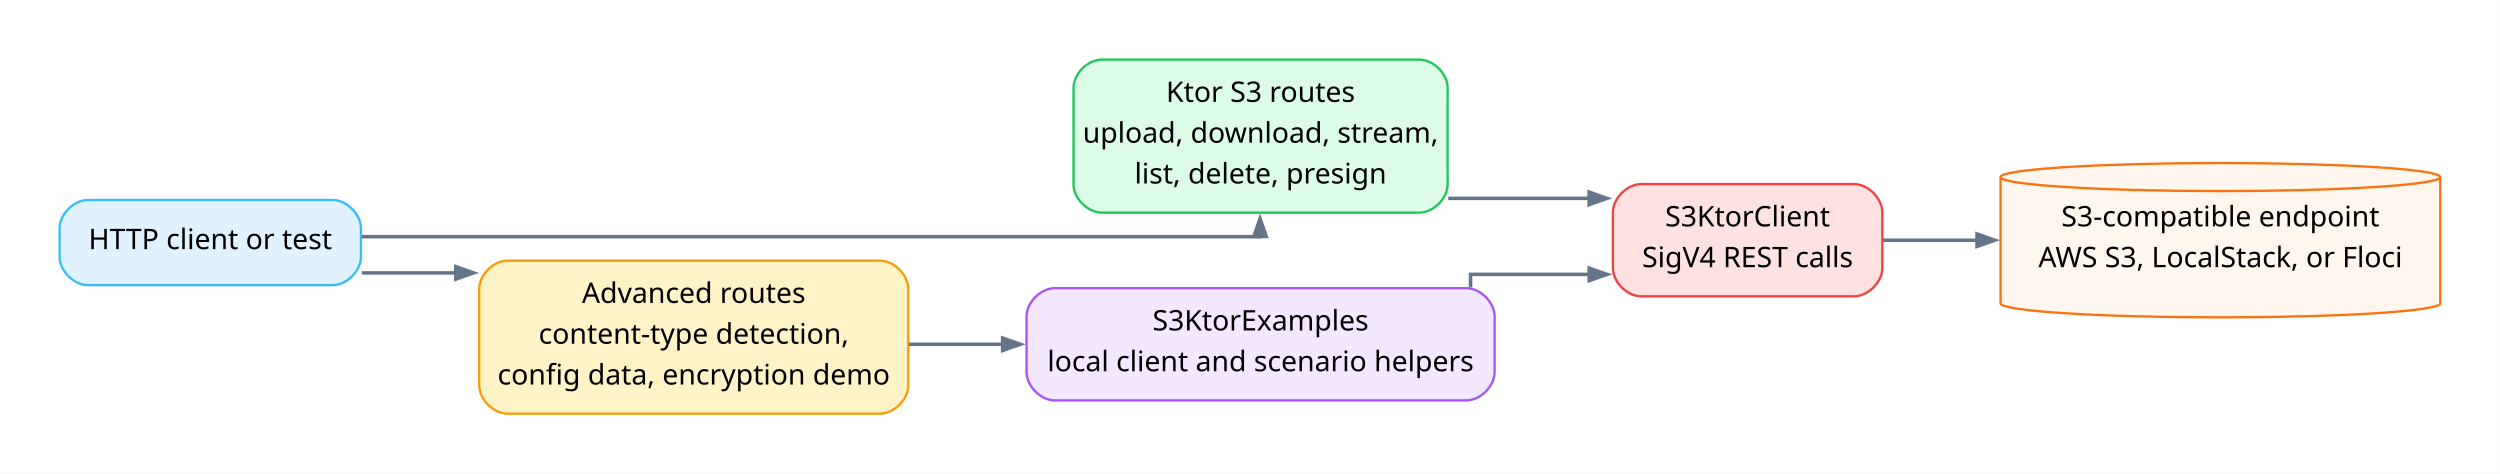
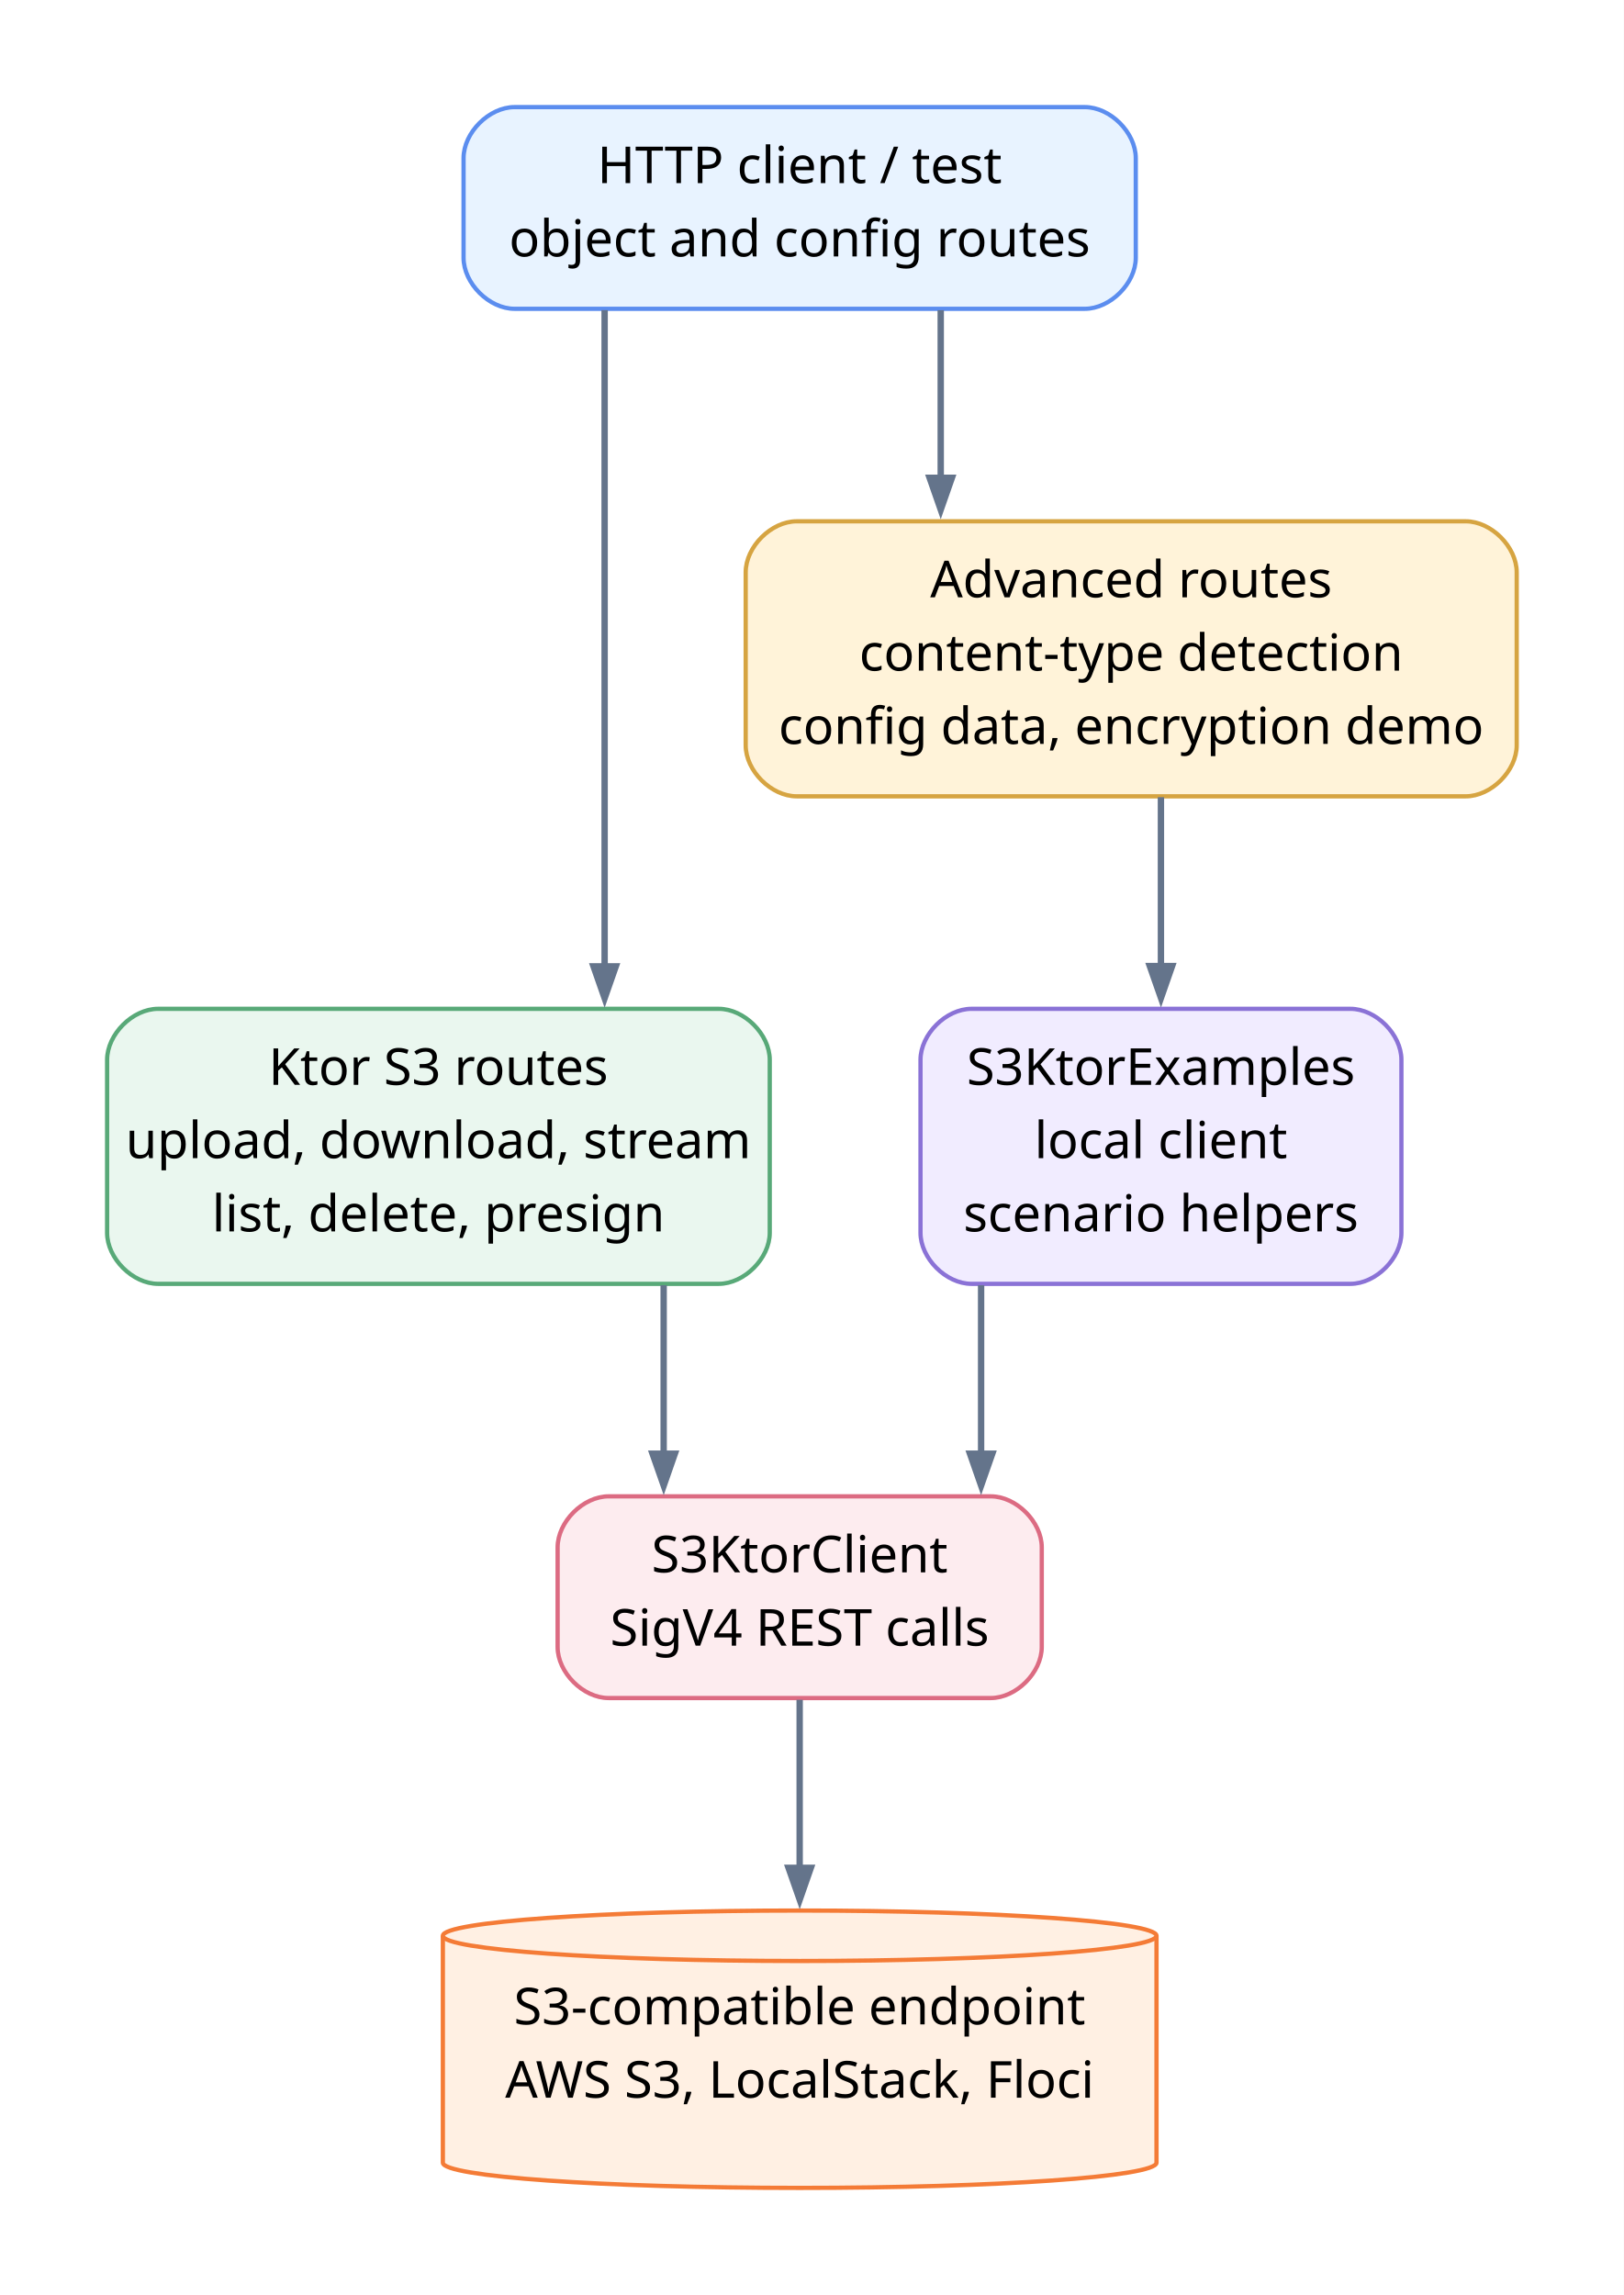
- <svg xmlns="http://www.w3.org/2000/svg" width="1057pt" height="200pt" viewBox="0.00 0.00 1057.00 200.00">
-   <g id="graph0" class="graph" transform="scale(1 1) rotate(0) translate(25.2 174.91)">
-     <polygon fill="#ffffff" stroke="none" points="-25.2,25.2 -25.2,-174.91 1031.75,-174.91 1031.75,25.2 -25.2,25.2" />
+ <svg xmlns="http://www.w3.org/2000/svg" width="382pt" height="540pt" viewBox="0.00 0.00 382.00 540.00">
+   <g id="graph0" class="graph" transform="scale(1 1) rotate(0) translate(25.2 514.8)">
+     <polygon fill="#ffffff" stroke="none" points="-25.2,25.2 -25.2,-514.8 356.86,-514.8 356.86,25.2 -25.2,25.2" />
    <g id="node1" class="node">
-       <path fill="#e0f2fe" stroke="#38bdf8" d="M115.41,-90.35C115.41,-90.35 12,-90.35 12,-90.35 6,-90.35 0,-84.35 0,-78.35 0,-78.35 0,-66.35 0,-66.35 0,-60.35 6,-54.35 12,-54.35 12,-54.35 115.41,-54.35 115.41,-54.35 121.41,-54.35 127.41,-60.35 127.41,-66.35 127.41,-66.35 127.41,-78.35 127.41,-78.35 127.41,-84.35 121.41,-90.35 115.41,-90.35" />
-       <text xml:space="preserve" text-anchor="middle" x="63.71" y="-69.58" font-family="Architects Daughter" font-size="12.00">HTTP client or test</text>
+       <path fill="#e8f3ff" stroke="#5b8def" d="M230.03,-489.6C230.03,-489.6 95.88,-489.6 95.88,-489.6 89.87,-489.6 83.87,-483.6 83.87,-477.6 83.87,-477.6 83.87,-454.14 83.87,-454.14 83.87,-448.14 89.87,-442.14 95.87,-442.14 95.87,-442.14 230.03,-442.14 230.03,-442.14 236.03,-442.14 242.03,-448.14 242.03,-454.14 242.03,-454.14 242.03,-477.6 242.03,-477.6 242.03,-483.6 236.03,-489.6 230.03,-489.6" />
+       <text xml:space="preserve" text-anchor="middle" x="162.95" y="-471.72" font-family="Architects Daughter" font-size="12.00">HTTP client / test</text>
+       <text xml:space="preserve" text-anchor="middle" x="162.95" y="-454.47" font-family="Architects Daughter" font-size="12.00">object and config routes</text>
    </g>
    <g id="node2" class="node">
-       <path fill="#dcfce7" stroke="#22c55e" d="M574.86,-149.71C574.86,-149.71 440.69,-149.71 440.69,-149.71 434.69,-149.71 428.69,-143.71 428.69,-137.71 428.69,-137.71 428.69,-97 428.69,-97 428.69,-91 434.69,-85 440.69,-85 440.69,-85 574.86,-85 574.86,-85 580.86,-85 586.86,-91 586.86,-97 586.86,-97 586.86,-137.71 586.86,-137.71 586.86,-143.71 580.86,-149.71 574.86,-149.71" />
-       <text xml:space="preserve" text-anchor="middle" x="507.77" y="-131.83" font-family="Architects Daughter" font-size="12.00">Ktor S3 routes</text>
-       <text xml:space="preserve" text-anchor="middle" x="507.77" y="-114.58" font-family="Architects Daughter" font-size="12.00">upload, download, stream,</text>
-       <text xml:space="preserve" text-anchor="middle" x="507.77" y="-97.33" font-family="Architects Daughter" font-size="12.00">list, delete, presign</text>
+       <path fill="#eaf7ef" stroke="#58a978" d="M143.91,-277.43C143.91,-277.43 12,-277.43 12,-277.43 6,-277.43 0,-271.43 0,-265.43 0,-265.43 0,-224.72 0,-224.72 0,-218.72 6,-212.72 12,-212.72 12,-212.72 143.91,-212.72 143.91,-212.72 149.91,-212.72 155.91,-218.72 155.91,-224.72 155.91,-224.72 155.91,-265.43 155.91,-265.43 155.91,-271.43 149.91,-277.43 143.91,-277.43" />
+       <text xml:space="preserve" text-anchor="middle" x="77.95" y="-259.55" font-family="Architects Daughter" font-size="12.00">Ktor S3 routes</text>
+       <text xml:space="preserve" text-anchor="middle" x="77.95" y="-242.3" font-family="Architects Daughter" font-size="12.00">upload, download, stream</text>
+       <text xml:space="preserve" text-anchor="middle" x="77.95" y="-225.05" font-family="Architects Daughter" font-size="12.00">list, delete, presign</text>
    </g>
    <g id="edge1" class="edge">
-       <path fill="none" stroke="#64748b" stroke-width="1.5" d="M127.77,-74.85C250.68,-74.85 507.55,-74.85 507.55,-74.85 507.55,-74.85 507.55,-75.84 507.55,-75.84" />
-       <polygon fill="#64748b" stroke="#64748b" stroke-width="1.5" points="504.93,-74.94 507.55,-82.44 510.18,-74.94 504.93,-74.94" />
+       <path fill="none" stroke="#64748b" stroke-width="1.5" d="M117.06,-441.82C117.06,-441.82 117.06,-287.43 117.06,-287.43" />
+       <polygon fill="#64748b" stroke="#64748b" stroke-width="1.5" points="119.69,-287.43 117.06,-279.93 114.44,-287.43 119.69,-287.43" />
    </g>
    <g id="node3" class="node">
-       <path fill="#fef3c7" stroke="#f59e0b" d="M346.82,-64.71C346.82,-64.71 189.41,-64.71 189.41,-64.71 183.41,-64.71 177.41,-58.71 177.41,-52.71 177.41,-52.71 177.41,-12 177.41,-12 177.41,-6 183.41,0 189.41,0 189.41,0 346.82,0 346.82,0 352.82,0 358.82,-6 358.82,-12 358.82,-12 358.82,-52.71 358.82,-52.71 358.82,-58.71 352.82,-64.71 346.82,-64.71" />
-       <text xml:space="preserve" text-anchor="middle" x="268.12" y="-46.83" font-family="Architects Daughter" font-size="12.00">Advanced routes</text>
-       <text xml:space="preserve" text-anchor="middle" x="268.12" y="-29.58" font-family="Architects Daughter" font-size="12.00">content-type detection,</text>
-       <text xml:space="preserve" text-anchor="middle" x="268.12" y="-12.33" font-family="Architects Daughter" font-size="12.00">config data, encryption demo</text>
+       <path fill="#fff3d9" stroke="#d6a441" d="M319.66,-392.14C319.66,-392.14 162.25,-392.14 162.25,-392.14 156.25,-392.14 150.25,-386.14 150.25,-380.14 150.25,-380.14 150.25,-339.43 150.25,-339.43 150.25,-333.43 156.25,-327.43 162.25,-327.43 162.25,-327.43 319.66,-327.43 319.66,-327.43 325.66,-327.43 331.66,-333.43 331.66,-339.43 331.66,-339.43 331.66,-380.14 331.66,-380.14 331.66,-386.14 325.66,-392.14 319.66,-392.14" />
+       <text xml:space="preserve" text-anchor="middle" x="240.95" y="-374.26" font-family="Architects Daughter" font-size="12.00">Advanced routes</text>
+       <text xml:space="preserve" text-anchor="middle" x="240.95" y="-357.01" font-family="Architects Daughter" font-size="12.00">content-type detection</text>
+       <text xml:space="preserve" text-anchor="middle" x="240.95" y="-339.76" font-family="Architects Daughter" font-size="12.00">config data, encryption demo</text>
    </g>
    <g id="edge2" class="edge">
-       <path fill="none" stroke="#64748b" stroke-width="1.5" d="M127.82,-59.53C127.82,-59.53 167.5,-59.53 167.5,-59.53" />
-       <polygon fill="#64748b" stroke="#64748b" stroke-width="1.5" points="167.5,-62.16 175,-59.53 167.5,-56.91 167.5,-62.16" />
+       <path fill="none" stroke="#64748b" stroke-width="1.5" d="M196.14,-441.8C196.14,-441.8 196.14,-402.38 196.14,-402.38" />
+       <polygon fill="#64748b" stroke="#64748b" stroke-width="1.5" points="198.77,-402.38 196.14,-394.88 193.52,-402.38 198.77,-402.38" />
    </g>
    <g id="node5" class="node">
-       <path fill="#fee2e2" stroke="#ef4444" d="M758.64,-97.08C758.64,-97.08 668.73,-97.08 668.73,-97.08 662.73,-97.08 656.73,-91.08 656.73,-85.08 656.73,-85.08 656.73,-61.62 656.73,-61.62 656.73,-55.62 662.73,-49.62 668.73,-49.62 668.73,-49.62 758.64,-49.62 758.64,-49.62 764.64,-49.62 770.64,-55.62 770.64,-61.62 770.64,-61.62 770.64,-85.08 770.64,-85.08 770.64,-91.08 764.64,-97.08 758.64,-97.08" />
-       <text xml:space="preserve" text-anchor="middle" x="713.68" y="-79.2" font-family="Architects Daughter" font-size="12.00">S3KtorClient</text>
-       <text xml:space="preserve" text-anchor="middle" x="713.68" y="-61.95" font-family="Architects Daughter" font-size="12.00">SigV4 REST calls</text>
+       <path fill="#fdecef" stroke="#dc6b82" d="M207.91,-162.72C207.91,-162.72 118,-162.72 118,-162.72 112,-162.72 106,-156.72 106,-150.72 106,-150.72 106,-127.26 106,-127.26 106,-121.26 112,-115.26 118,-115.26 118,-115.26 207.91,-115.26 207.91,-115.26 213.91,-115.26 219.91,-121.26 219.91,-127.26 219.91,-127.26 219.91,-150.72 219.91,-150.72 219.91,-156.72 213.91,-162.72 207.91,-162.72" />
+       <text xml:space="preserve" text-anchor="middle" x="162.95" y="-144.84" font-family="Architects Daughter" font-size="12.00">S3KtorClient</text>
+       <text xml:space="preserve" text-anchor="middle" x="162.95" y="-127.59" font-family="Architects Daughter" font-size="12.00">SigV4 REST calls</text>
    </g>
    <g id="edge3" class="edge">
-       <path fill="none" stroke="#64748b" stroke-width="1.5" d="M587.09,-91.04C587.09,-91.04 646.69,-91.04 646.69,-91.04" />
-       <polygon fill="#64748b" stroke="#64748b" stroke-width="1.5" points="646.69,-93.67 654.19,-91.04 646.69,-88.42 646.69,-93.67" />
+       <path fill="none" stroke="#64748b" stroke-width="1.5" d="M130.95,-212.38C130.95,-212.38 130.95,-172.75 130.95,-172.75" />
+       <polygon fill="#64748b" stroke="#64748b" stroke-width="1.5" points="133.58,-172.75 130.96,-165.25 128.33,-172.75 133.58,-172.75" />
    </g>
    <g id="node4" class="node">
-       <path fill="#f3e8ff" stroke="#a855f7" d="M594.73,-53.08C594.73,-53.08 420.82,-53.08 420.82,-53.08 414.82,-53.08 408.82,-47.08 408.82,-41.08 408.82,-41.08 408.82,-17.62 408.82,-17.62 408.82,-11.63 414.82,-5.62 420.82,-5.62 420.82,-5.62 594.73,-5.62 594.73,-5.62 600.73,-5.62 606.73,-11.62 606.73,-17.62 606.73,-17.62 606.73,-41.08 606.73,-41.08 606.73,-47.08 600.73,-53.08 594.73,-53.08" />
-       <text xml:space="preserve" text-anchor="middle" x="507.77" y="-35.2" font-family="Architects Daughter" font-size="12.00">S3KtorExamples</text>
-       <text xml:space="preserve" text-anchor="middle" x="507.77" y="-17.95" font-family="Architects Daughter" font-size="12.00">local client and scenario helpers</text>
+       <path fill="#f1ecff" stroke="#8a72d6" d="M292.53,-277.43C292.53,-277.43 203.38,-277.43 203.38,-277.43 197.38,-277.43 191.38,-271.43 191.38,-265.43 191.38,-265.43 191.38,-224.72 191.38,-224.72 191.38,-218.72 197.38,-212.72 203.38,-212.72 203.38,-212.72 292.53,-212.72 292.53,-212.72 298.53,-212.72 304.53,-218.72 304.53,-224.72 304.53,-224.72 304.53,-265.43 304.53,-265.43 304.53,-271.43 298.53,-277.43 292.53,-277.43" />
+       <text xml:space="preserve" text-anchor="middle" x="247.95" y="-259.55" font-family="Architects Daughter" font-size="12.00">S3KtorExamples</text>
+       <text xml:space="preserve" text-anchor="middle" x="247.95" y="-242.3" font-family="Architects Daughter" font-size="12.00">local client</text>
+       <text xml:space="preserve" text-anchor="middle" x="247.95" y="-225.05" font-family="Architects Daughter" font-size="12.00">scenario helpers</text>
    </g>
    <g id="edge4" class="edge">
-       <path fill="none" stroke="#64748b" stroke-width="1.5" d="M359.06,-29.35C359.06,-29.35 398.72,-29.35 398.72,-29.35" />
-       <polygon fill="#64748b" stroke="#64748b" stroke-width="1.5" points="398.72,-31.98 406.22,-29.36 398.72,-26.73 398.72,-31.98" />
+       <path fill="none" stroke="#64748b" stroke-width="1.5" d="M247.95,-327.22C247.95,-327.22 247.95,-287.49 247.95,-287.49" />
+       <polygon fill="#64748b" stroke="#64748b" stroke-width="1.5" points="250.58,-287.49 247.96,-279.99 245.33,-287.49 250.58,-287.49" />
    </g>
    <g id="edge5" class="edge">
-       <path fill="none" stroke="#64748b" stroke-width="1.5" d="M596.55,-53.48C596.55,-56.69 596.55,-58.9 596.55,-58.9 596.55,-58.9 646.72,-58.9 646.72,-58.9" />
-       <polygon fill="#64748b" stroke="#64748b" stroke-width="1.5" points="646.72,-61.52 654.22,-58.9 646.72,-56.27 646.72,-61.52" />
+       <path fill="none" stroke="#64748b" stroke-width="1.5" d="M205.64,-212.38C205.64,-212.38 205.64,-172.75 205.64,-172.75" />
+       <polygon fill="#64748b" stroke="#64748b" stroke-width="1.5" points="208.27,-172.75 205.64,-165.25 203.02,-172.75 208.27,-172.75" />
    </g>
    <g id="node6" class="node">
-       <path fill="#fff7ed" stroke="#f97316" d="M1006.55,-100.05C1006.55,-103.32 964.89,-105.98 913.59,-105.98 862.3,-105.98 820.64,-103.32 820.64,-100.05 820.64,-100.05 820.64,-46.66 820.64,-46.66 820.64,-43.39 862.3,-40.73 913.59,-40.73 964.89,-40.73 1006.55,-43.39 1006.55,-46.66 1006.55,-46.66 1006.55,-100.05 1006.55,-100.05" />
-       <path fill="none" stroke="#f97316" d="M1006.55,-100.05C1006.55,-96.78 964.89,-94.12 913.59,-94.12 862.3,-94.12 820.64,-96.78 820.64,-100.05" />
-       <text xml:space="preserve" text-anchor="middle" x="913.59" y="-79.2" font-family="Architects Daughter" font-size="12.00">S3-compatible endpoint</text>
-       <text xml:space="preserve" text-anchor="middle" x="913.59" y="-61.95" font-family="Architects Daughter" font-size="12.00">AWS S3, LocalStack, or Floci</text>
+       <path fill="#fff0e3" stroke="#f47b36" d="M246.91,-59.33C246.91,-62.6 209.28,-65.26 162.95,-65.26 116.63,-65.26 79,-62.6 79,-59.33 79,-59.33 79,-5.93 79,-5.93 79,-2.66 116.63,0 162.95,0 209.28,0 246.91,-2.66 246.91,-5.93 246.91,-5.93 246.91,-59.33 246.91,-59.33" />
+       <path fill="none" stroke="#f47b36" d="M246.91,-59.33C246.91,-56.05 209.28,-53.39 162.95,-53.39 116.63,-53.39 79,-56.05 79,-59.33" />
+       <text xml:space="preserve" text-anchor="middle" x="162.95" y="-38.48" font-family="Architects Daughter" font-size="12.00">S3-compatible endpoint</text>
+       <text xml:space="preserve" text-anchor="middle" x="162.95" y="-21.23" font-family="Architects Daughter" font-size="12.00">AWS S3, LocalStack, Floci</text>
    </g>
    <g id="edge6" class="edge">
-       <path fill="none" stroke="#64748b" stroke-width="1.5" d="M770.97,-73.35C770.97,-73.35 810.68,-73.35 810.68,-73.35" />
-       <polygon fill="#64748b" stroke="#64748b" stroke-width="1.5" points="810.68,-75.98 818.18,-73.36 810.68,-70.73 810.68,-75.98" />
+       <path fill="none" stroke="#64748b" stroke-width="1.5" d="M162.95,-114.85C162.95,-114.85 162.95,-75.31 162.95,-75.31" />
+       <polygon fill="#64748b" stroke="#64748b" stroke-width="1.5" points="165.58,-75.31 162.96,-67.81 160.33,-75.31 165.58,-75.31" />
    </g>
  </g>
</svg>
